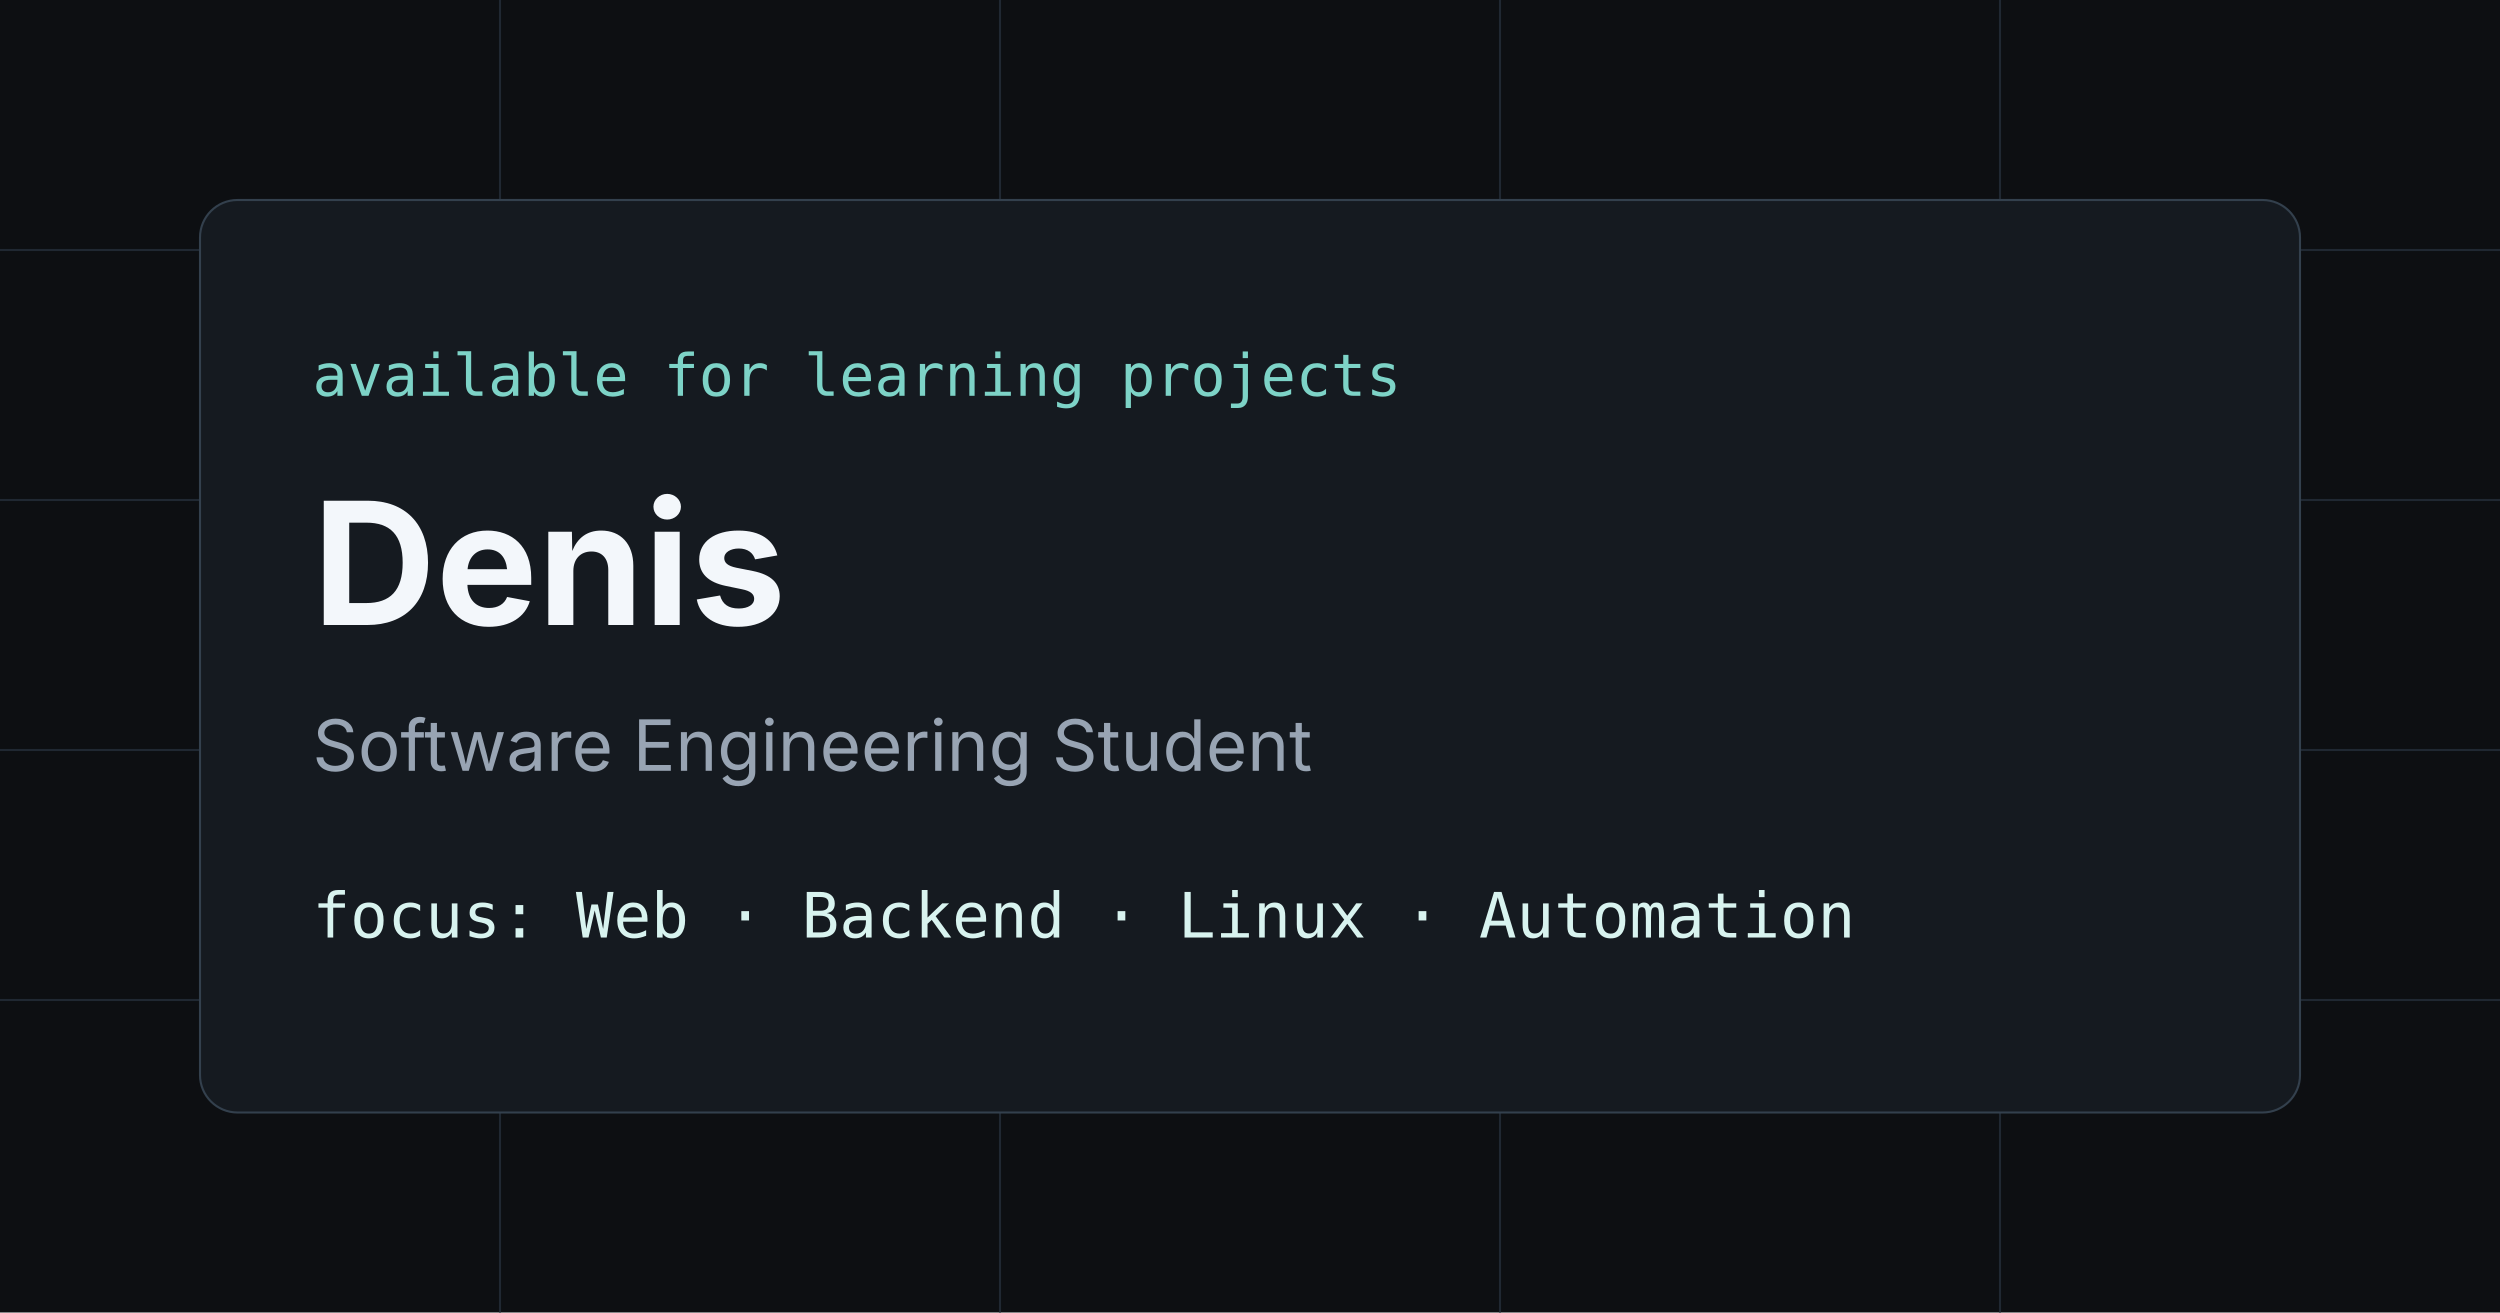
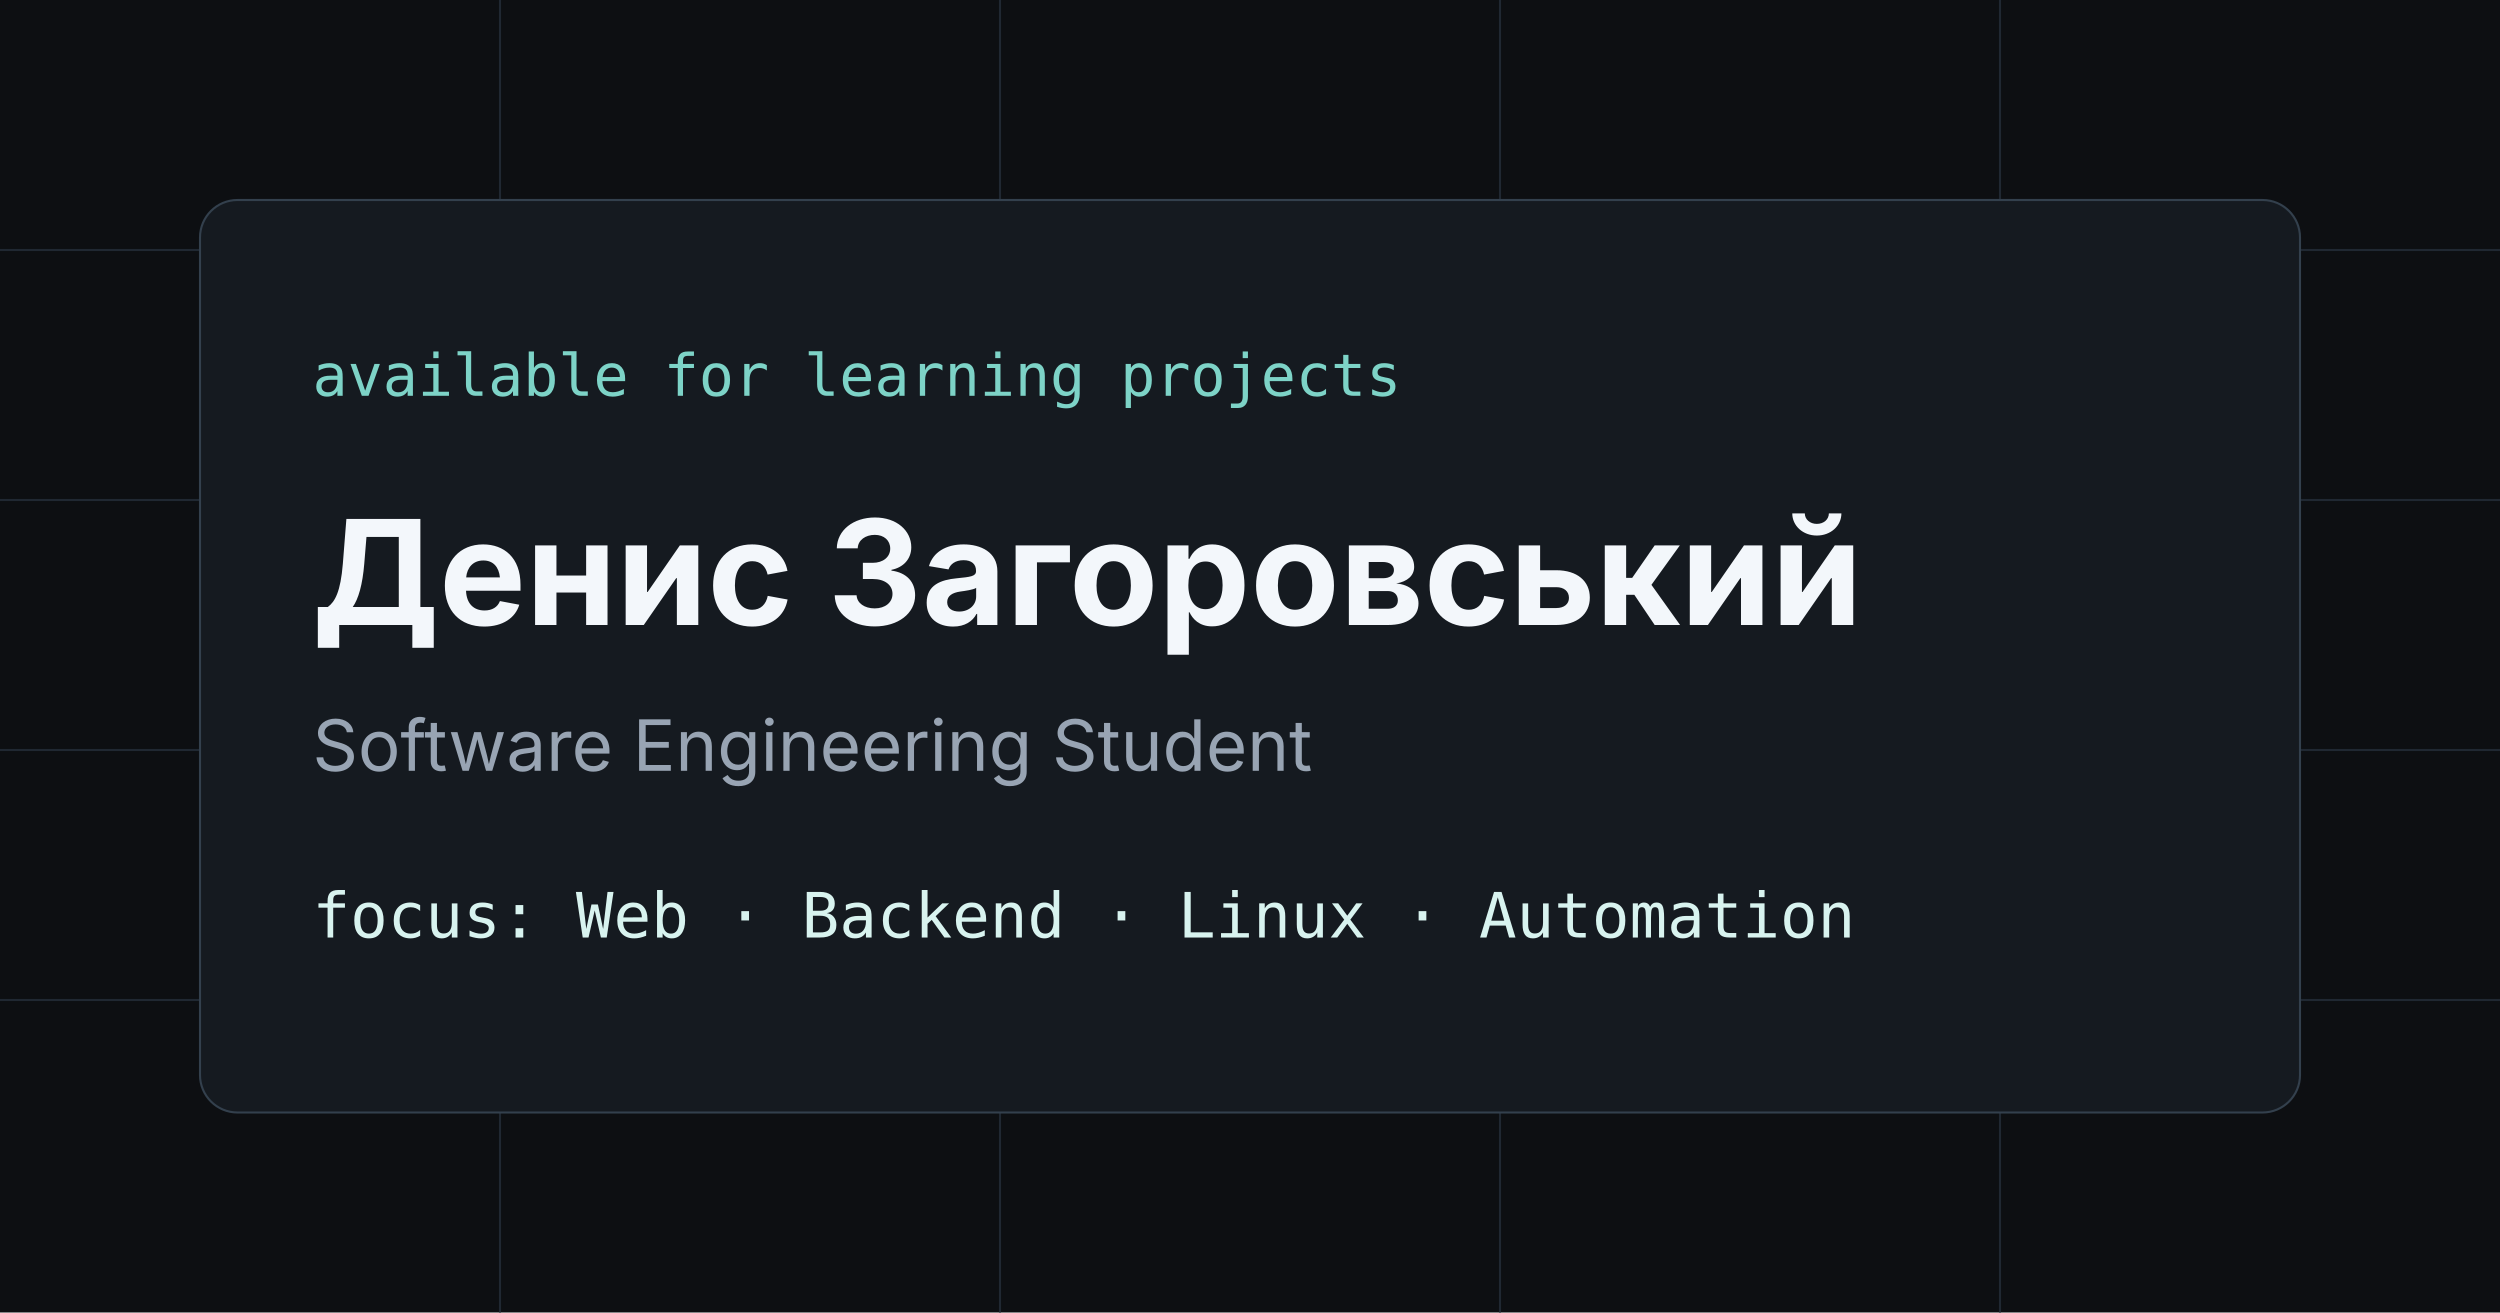
- <svg xmlns="http://www.w3.org/2000/svg" width="1200" height="630" viewBox="0 0 1200 630" role="img" aria-label="Denis portfolio preview">
+ <svg xmlns="http://www.w3.org/2000/svg" width="1200" height="630" viewBox="0 0 1200 630" role="img" aria-label="Денис Загоровський portfolio preview">
  <rect width="1200" height="630" fill="#0d0f12" />
  <path d="M0 120h1200M0 240h1200M0 360h1200M0 480h1200M240 0v630M480 0v630M720 0v630M960 0v630" stroke="#202832" stroke-width="1" />
  <rect x="96" y="96" width="1008" height="438" rx="18" fill="#151a20" stroke="#33404d" />
  <text x="150" y="190" fill="#7dd3c7" font-family="Consolas, monospace" font-size="28">available for learning projects</text>
-   <text x="150" y="300" fill="#f3f7fb" font-family="Inter, Arial, sans-serif" font-size="82" font-weight="700">Denis</text>
+   <text x="150" y="300" fill="#f3f7fb" font-family="Inter, Arial, sans-serif" font-size="70" font-weight="700">Денис Загоровський</text>
  <text x="150" y="370" fill="#98a4b3" font-family="Inter, Arial, sans-serif" font-size="34">Software Engineering Student</text>
  <text x="150" y="450" fill="#d8f3ef" font-family="Consolas, monospace" font-size="30">focus: Web · Backend · Linux · Automation</text>
</svg>
